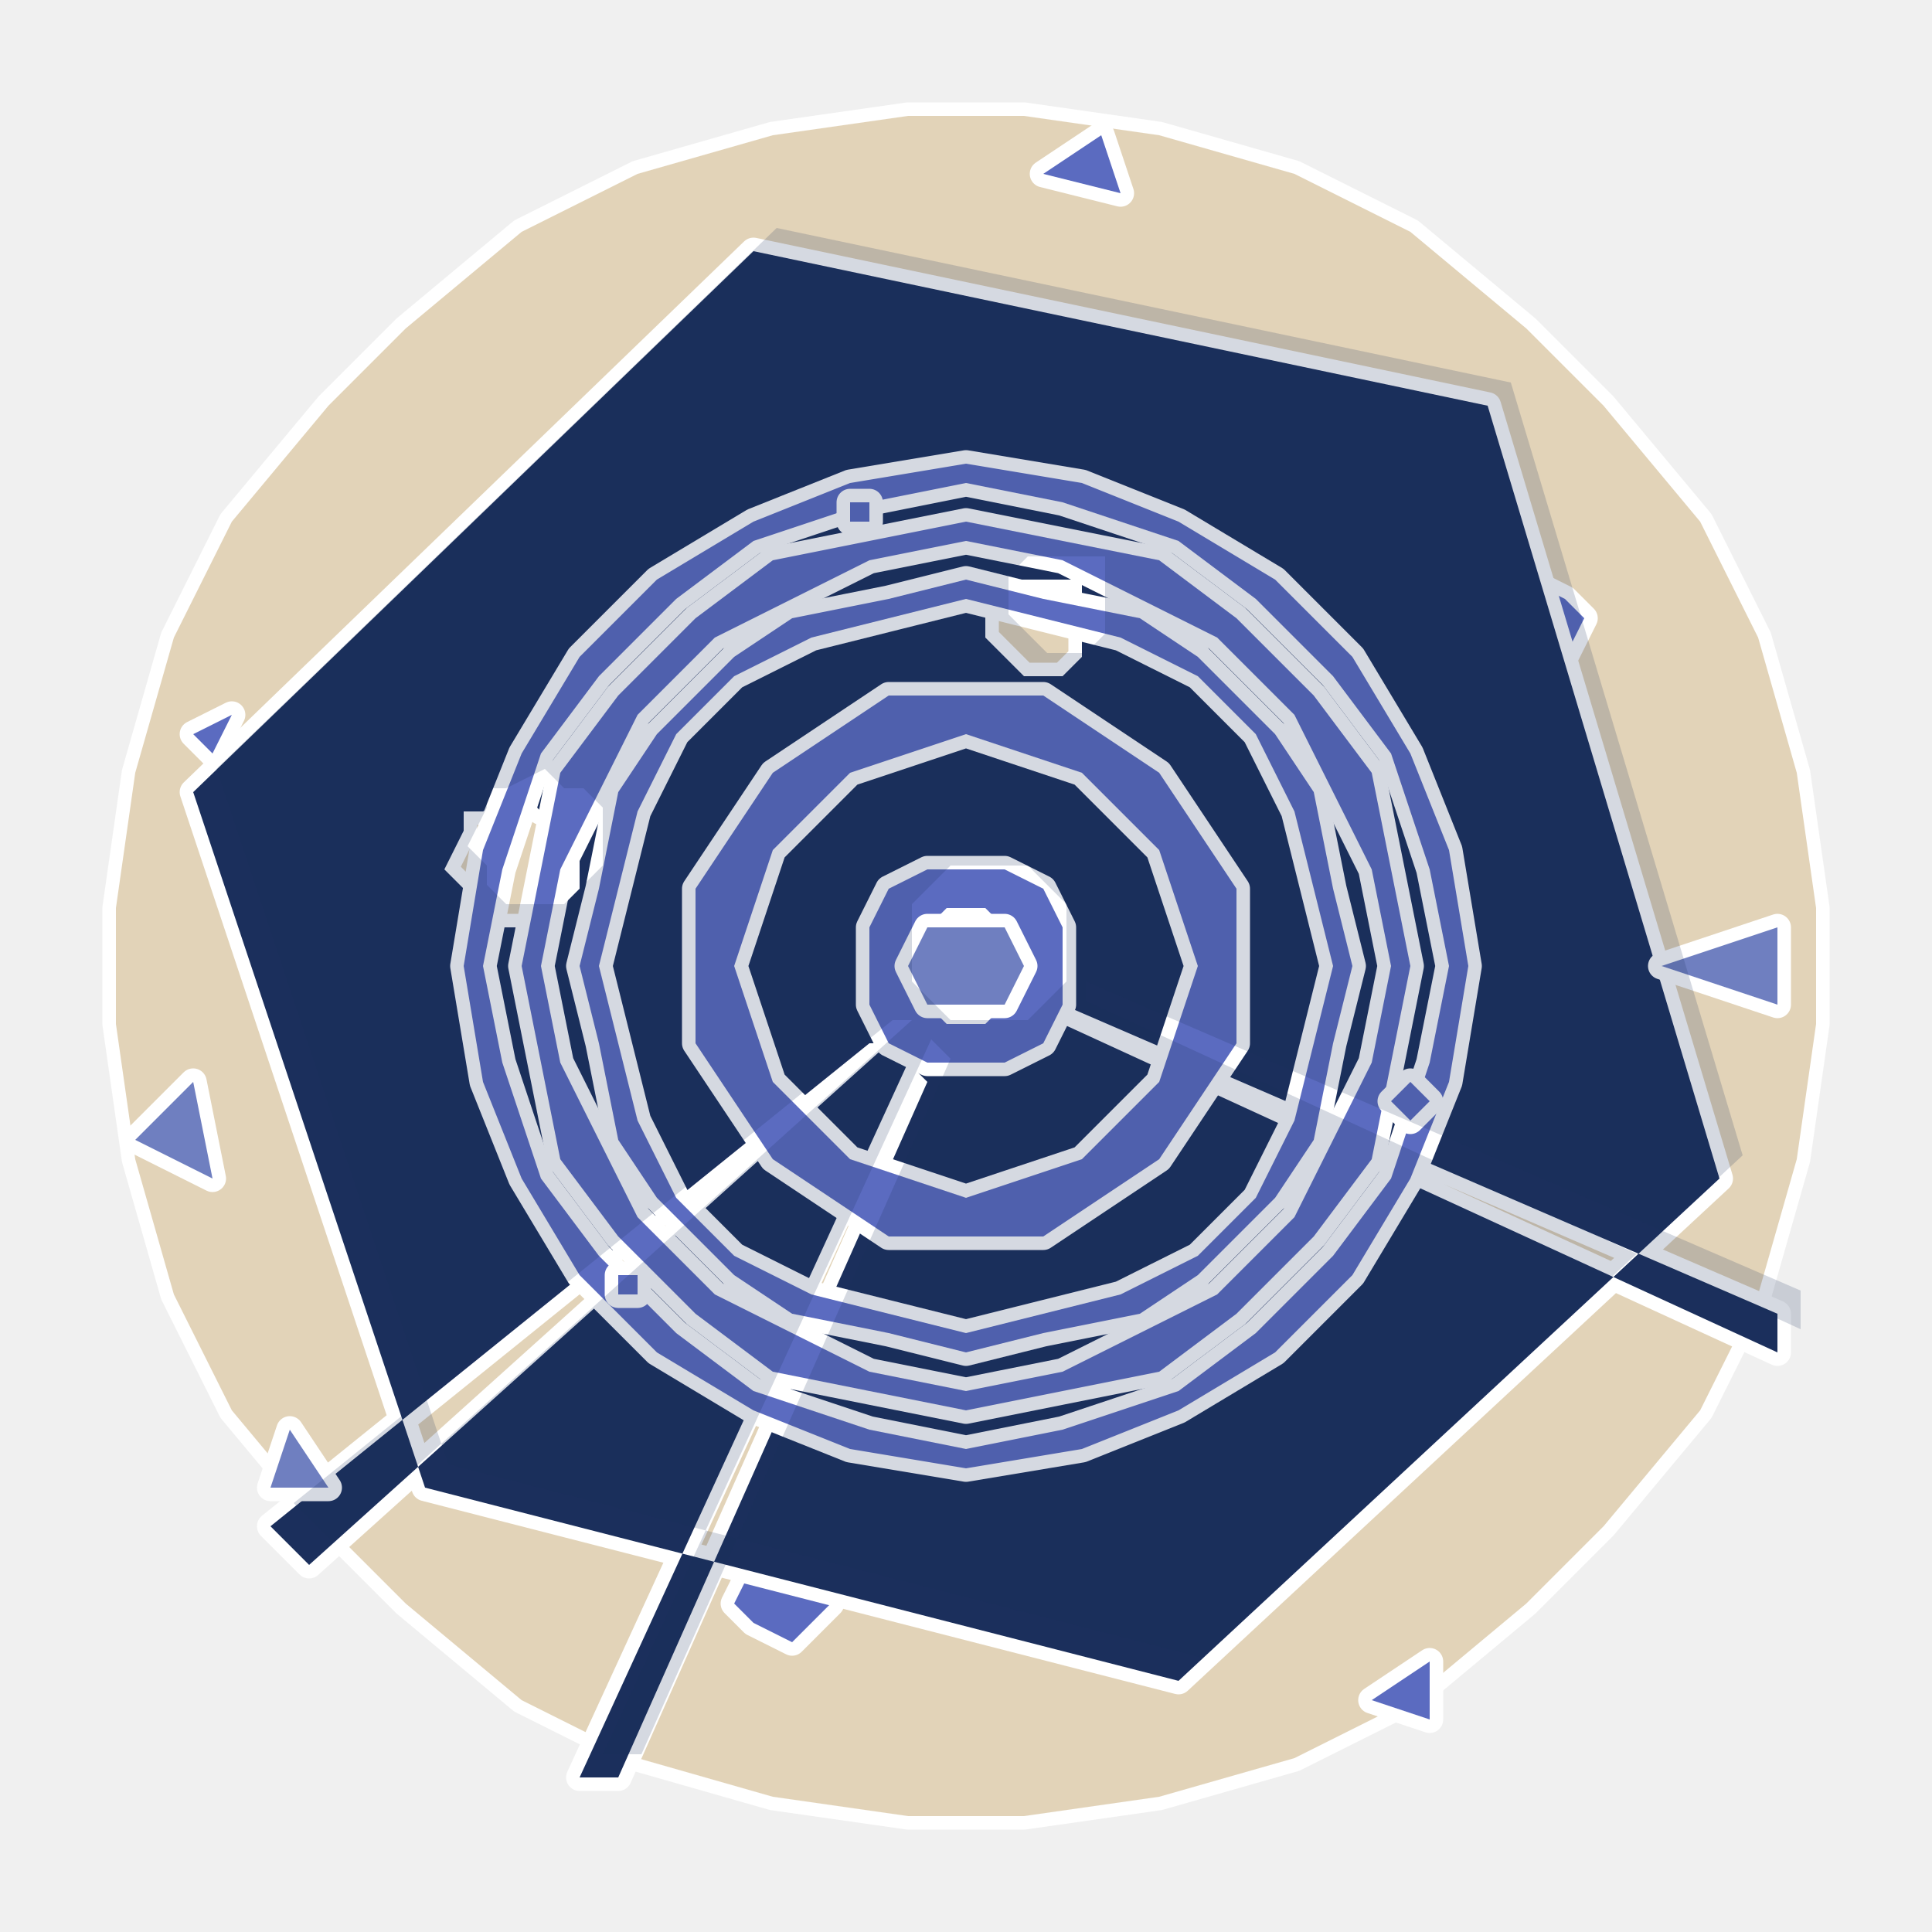
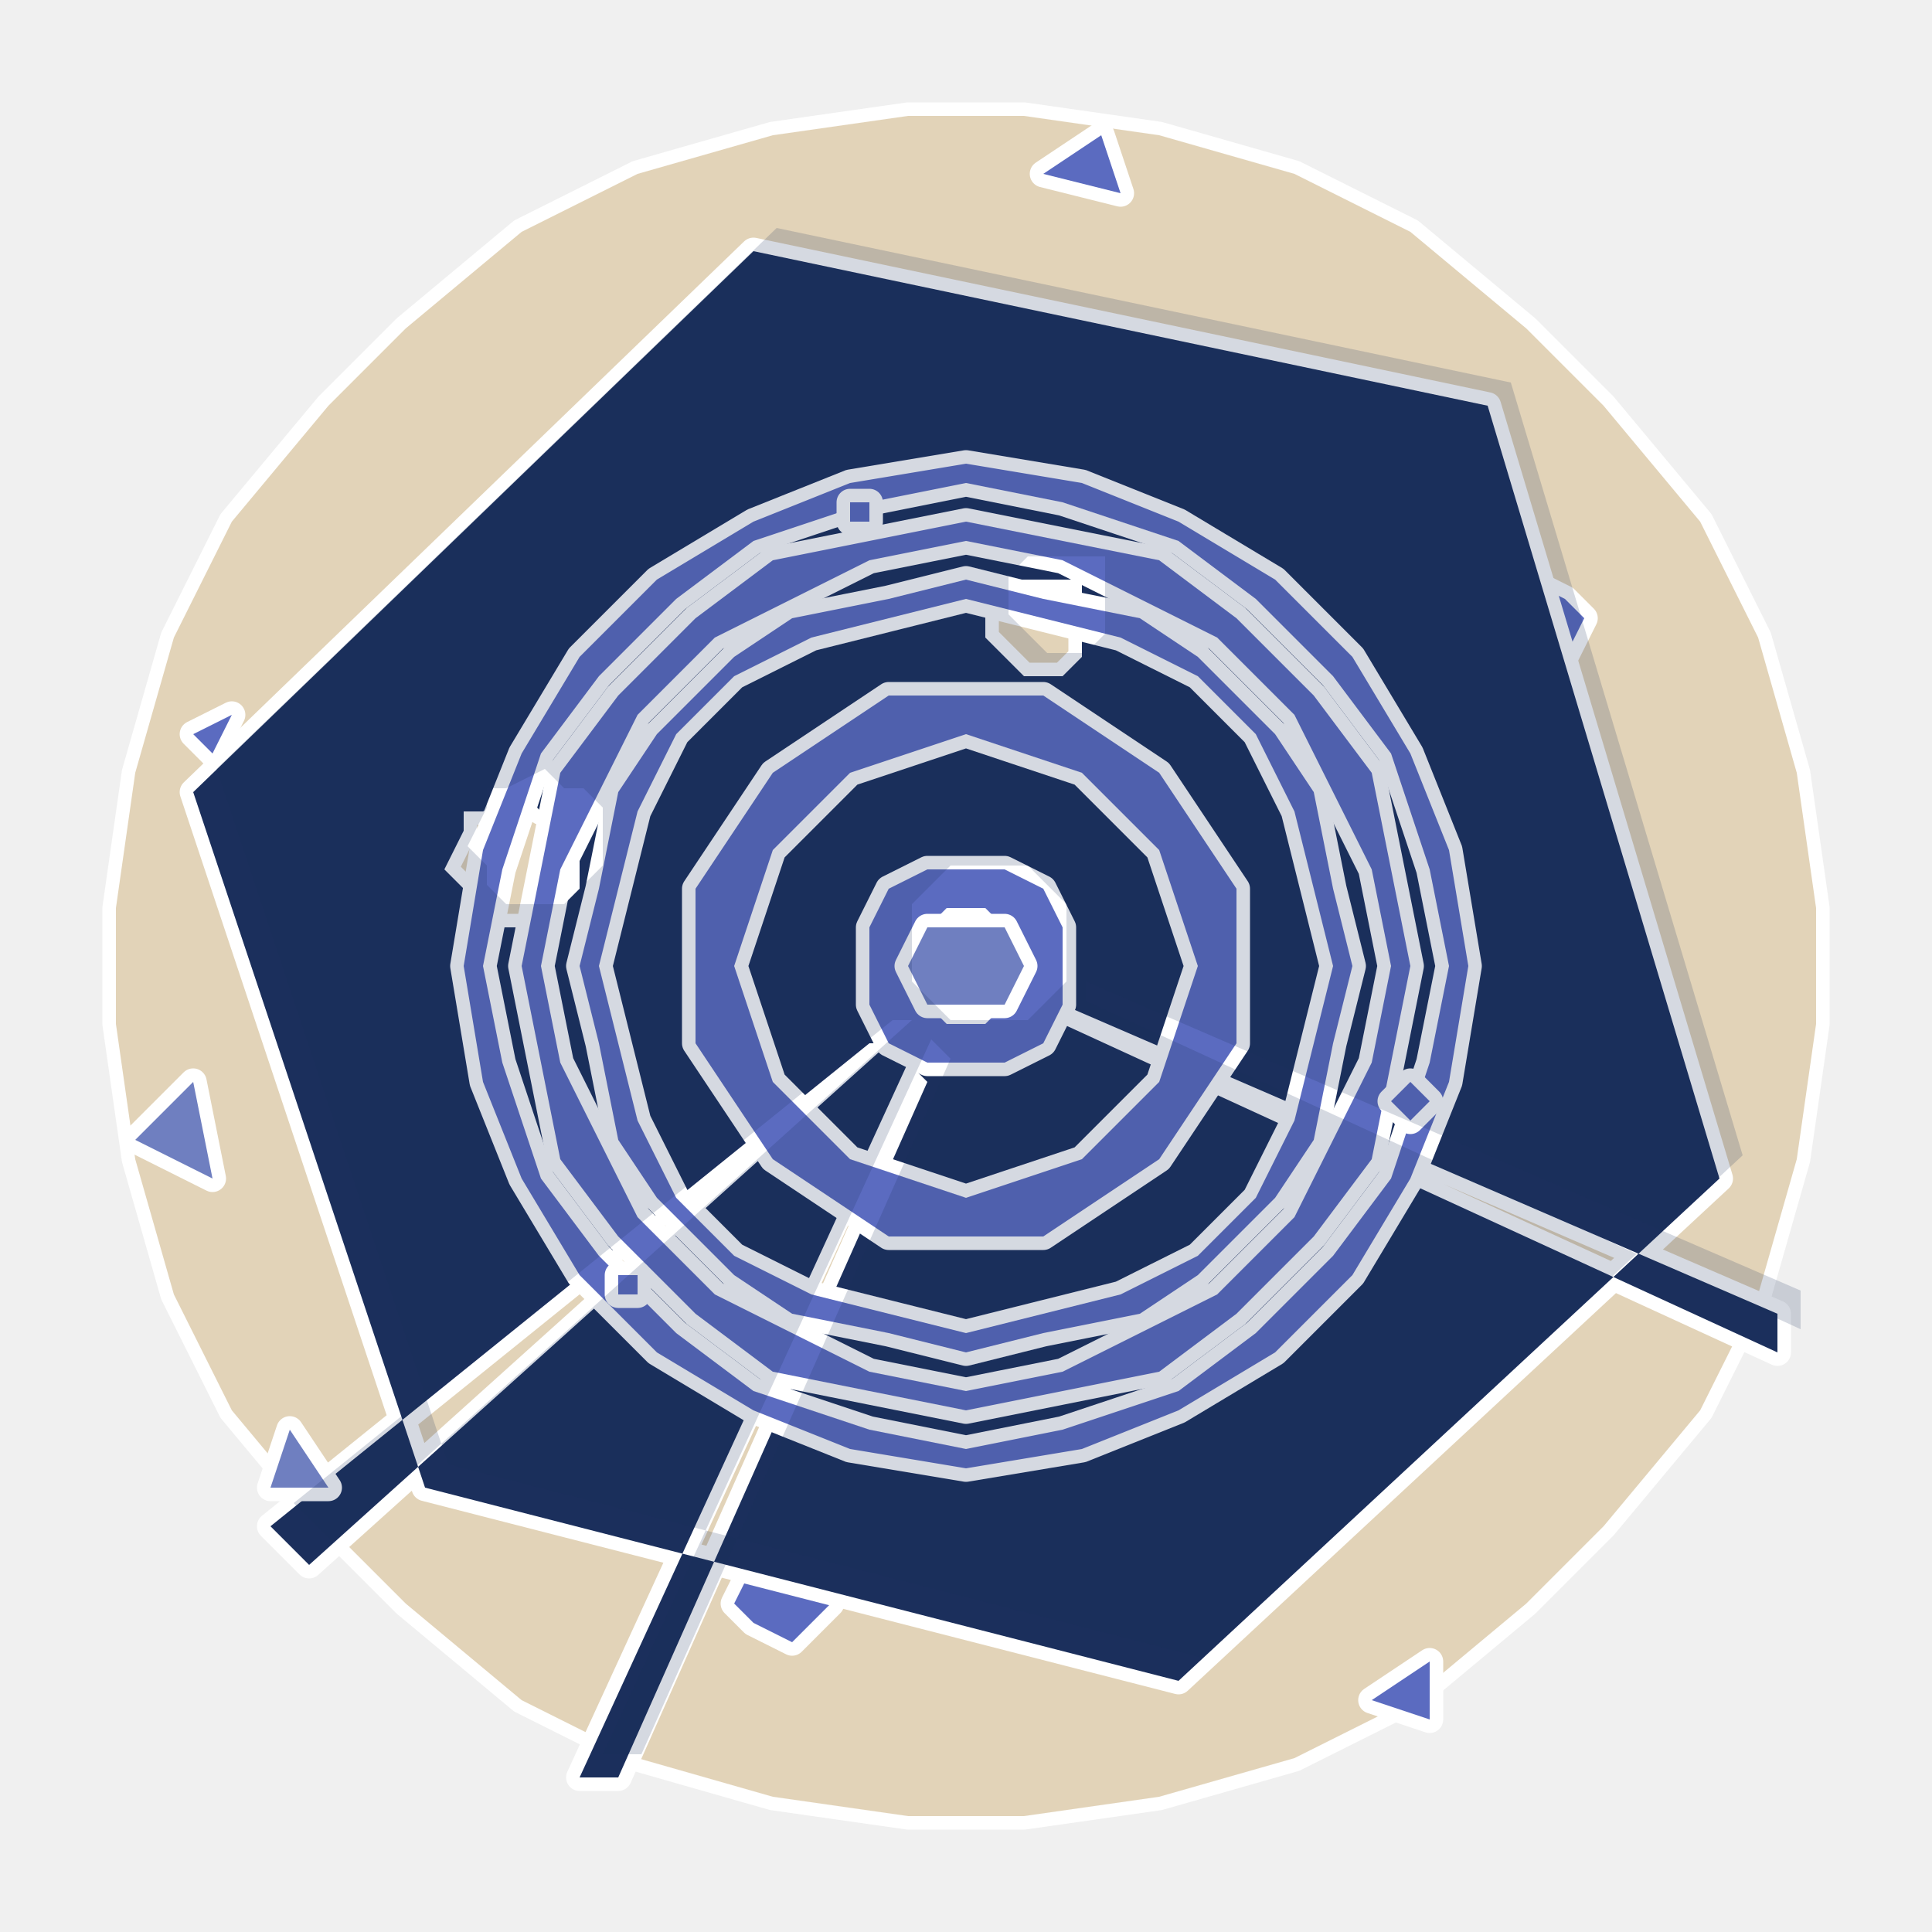
<svg xmlns="http://www.w3.org/2000/svg" viewBox="0 0 100 100" role="img" aria-label="@playform/ets-hook-dsh-convention-suggester - spike-star">
  <style>
		@media (prefers-reduced-motion: no-preference) {
			.ets-hook-dsh-convention-suggester-scene * { transform-box: view-box; transform-origin: 50% 50%; }
		.ets-hook-dsh-convention-suggester-counter { animation: ets-hook-dsh-convention-suggester-counter 27s linear -1s infinite; }
		@keyframes ets-hook-dsh-convention-suggester-counter { to { transform: rotate(-360deg); } }
		.ets-hook-dsh-convention-suggester-breathe { animation: ets-hook-dsh-convention-suggester-breathe 7s ease-in-out -1s infinite; }
		@keyframes ets-hook-dsh-convention-suggester-breathe { 50% { transform: scale(1.06); opacity: 0.85; } }
		.ets-hook-dsh-convention-suggester-fire { animation: ets-hook-dsh-convention-suggester-fire 2.7s ease-in-out infinite; }
		@keyframes ets-hook-dsh-convention-suggester-fire { 0%, 100% { opacity: 0.35; } 50% { opacity: 1; } }
		.ets-hook-dsh-convention-suggester-twinkle { animation: ets-hook-dsh-convention-suggester-twinkle 7s ease-in-out -1s infinite; }
		@keyframes ets-hook-dsh-convention-suggester-twinkle { 0%, 100% { transform: scale(0.94); opacity: 0.4; } 50% { transform: scale(1.06); opacity: 1; } }
		.ets-hook-dsh-convention-suggester-trace { animation: ets-hook-dsh-convention-suggester-trace 4s ease-in-out -1s infinite; }
		@keyframes ets-hook-dsh-convention-suggester-trace { 0%, 100% { transform: translate(0, 0); opacity: 1; } 50% { transform: translate(1.4px, -1.4px); opacity: 0.35; } }
		}
	</style>
  <defs>
    <path id="ets-hook-dsh-convention-suggester-0" d="M91,67 L88,73 L83,79 L79,83 L73,88 L67,91 L60,93 L53,94 L47,94 L40,93 L33,91 L27,88 L21,83 L17,79 L12,73 L9,67 L7,60 L6,53 L6,47 L7,40 L9,33 L12,27 L17,21 L21,17 L27,12 L33,9 L40,7 L47,6 L53,6 L60,7 L67,9 L73,12 L79,17 L83,21 L88,27 L91,33 L93,40 L94,47 L94,53 L93,60 Z" />
    <path id="ets-hook-dsh-convention-suggester-1" d="M82,32 L81,34 L79,35 L77,34 L77,32 L77,31 L79,30 L81,31 Z" />
    <path id="ets-hook-dsh-convention-suggester-2" d="M43,83 L42,84 L41,85 L39,84 L38,83 L39,81 L41,80 L42,81 Z" />
    <path id="ets-hook-dsh-convention-suggester-3" d="M85,58 L85,60 L83,61 L81,60 L81,58 L81,57 L83,56 L85,57 Z" />
    <path id="ets-hook-dsh-convention-suggester-4" d="M89,61 L61,87 L22,77 L10,41 L39,13 L77,21 Z M55,52 L92,68 L92,70 L55,53 Z M56,32 L56,33 L56,34 L55,35 L54,35 L53,35 L52,34 L51,33 L51,32 L51,31 L52,30 L53,30 L54,30 L55,30 L56,30 L56,31 Z M48,56 L32,92 L30,92 L47,55 Z M46,54 L16,81 L14,79 L45,54 Z M30,45 L30,46 L29,47 L28,48 L27,48 L25,48 L24,47 L24,46 L23,45 L24,43 L24,42 L25,42 L27,41 L28,42 L29,42 L30,43 Z M54,50 L54,52 L53,53 L52,54 L50,54 L48,54 L47,53 L46,52 L46,50 L46,48 L47,47 L48,46 L50,46 L52,46 L53,47 L54,48 Z" />
    <path id="ets-hook-dsh-convention-suggester-5" d="M64,50 L64,54 L62,57 L60,60 L57,62 L54,64 L50,64 L46,64 L43,62 L40,60 L38,57 L36,54 L36,50 L36,46 L38,43 L40,40 L43,38 L46,36 L50,36 L54,36 L57,38 L60,40 L62,43 L64,46 Z M62,50 L61,53 L60,56 L58,58 L56,60 L53,61 L50,62 L47,61 L44,60 L42,58 L40,56 L39,53 L38,50 L39,47 L40,44 L42,42 L44,40 L47,39 L50,38 L53,39 L56,40 L58,42 L60,44 L61,47 Z" />
    <path id="ets-hook-dsh-convention-suggester-6" d="M55,50 L55,52 L54,54 L52,55 L50,55 L48,55 L46,54 L45,52 L45,50 L45,48 L46,46 L48,45 L50,45 L52,45 L54,46 L55,48 Z M53,50 L53,51 L52,52 L51,53 L50,53 L49,53 L48,52 L47,51 L47,50 L47,49 L48,48 L49,47 L50,47 L51,47 L52,48 L53,49 Z" />
-     <path id="ets-hook-dsh-convention-suggester-7" d="M92,48 L86,50 L92,52 Z" />
-     <path id="ets-hook-dsh-convention-suggester-8" d="M70,50 L69,54 L68,59 L66,62 L62,66 L59,68 L54,69 L50,70 L46,69 L41,68 L38,66 L34,62 L32,59 L31,54 L30,50 L31,46 L32,41 L34,38 L38,34 L41,32 L46,31 L50,30 L54,31 L59,32 L62,34 L66,38 L68,41 L69,46 Z M69,50 L68,54 L67,58 L65,62 L62,65 L58,67 L54,68 L50,69 L46,68 L42,67 L38,65 L35,62 L33,58 L32,54 L31,50 L32,46 L33,42 L35,38 L38,35 L42,33 L46,32 L50,31 L54,32 L58,33 L62,35 L65,38 L67,42 L68,46 Z" />
-     <path id="ets-hook-dsh-convention-suggester-9" d="M73,50 L72,55 L71,60 L68,64 L64,68 L60,71 L55,72 L50,73 L45,72 L40,71 L36,68 L32,64 L29,60 L28,55 L27,50 L28,45 L29,40 L32,36 L36,32 L40,29 L45,28 L50,27 L55,28 L60,29 L64,32 L68,36 L71,40 L72,45 Z M72,50 L71,55 L69,59 L67,63 L63,67 L59,69 L55,71 L50,72 L45,71 L41,69 L37,67 L33,63 L31,59 L29,55 L28,50 L29,45 L31,41 L33,37 L37,33 L41,31 L45,29 L50,28 L55,29 L59,31 L63,33 L67,37 L69,41 L71,45 Z" />
-     <path id="ets-hook-dsh-convention-suggester-10" d="M76,50 L75,56 L73,61 L70,66 L66,70 L61,73 L56,75 L50,76 L44,75 L39,73 L34,70 L30,66 L27,61 L25,56 L24,50 L25,44 L27,39 L30,34 L34,30 L39,27 L44,25 L50,24 L56,25 L61,27 L66,30 L70,34 L73,39 L75,44 Z M75,50 L74,55 L72,61 L69,65 L65,69 L61,72 L55,74 L50,75 L45,74 L39,72 L35,69 L31,65 L28,61 L26,55 L25,50 L26,45 L28,39 L31,35 L35,31 L39,28 L45,26 L50,25 L55,26 L61,28 L65,31 L69,35 L72,39 L74,45 Z" />
-     <path id="ets-hook-dsh-convention-suggester-11" d="M74,57 L73,58 L73,58 L72,57 L73,56 L73,56 Z" />
-     <path id="ets-hook-dsh-convention-suggester-12" d="M33,66 L33,67 L32,67 L32,66 L32,66 L33,66 Z" />
-     <path id="ets-hook-dsh-convention-suggester-13" d="M45,27 L45,27 L44,27 L44,27 L44,26 L45,26 Z" />
-     <path id="ets-hook-dsh-convention-suggester-14" d="M74,86 L74,89 L71,88 Z" />
-     <path id="ets-hook-dsh-convention-suggester-15" d="M17,77 L14,77 L15,74 Z" />
-     <path id="ets-hook-dsh-convention-suggester-16" d="M11,39 L10,38 L12,37 Z" />
-     <path id="ets-hook-dsh-convention-suggester-17" d="M11,61 L7,59 L10,56 Z" />
-     <path id="ets-hook-dsh-convention-suggester-18" d="M54,9 L57,7 L58,10 Z" />
-     <path id="ets-hook-dsh-convention-suggester-19" d="M53,50 L52,52 L51,52 L49,52 L48,52 L47,50 L48,48 L49,48 L51,48 L52,48 Z" />
+     <path id="ets-hook-dsh-convention-suggester-7" d="M70,50 L69,54 L68,59 L66,62 L62,66 L59,68 L54,69 L50,70 L46,69 L41,68 L38,66 L34,62 L32,59 L31,54 L30,50 L31,46 L32,41 L34,38 L38,34 L41,32 L46,31 L50,30 L54,31 L59,32 L62,34 L66,38 L68,41 L69,46 Z M69,50 L68,54 L67,58 L65,62 L62,65 L58,67 L54,68 L50,69 L46,68 L42,67 L38,65 L35,62 L33,58 L32,54 L31,50 L32,46 L33,42 L35,38 L38,35 L42,33 L46,32 L50,31 L54,32 L58,33 L62,35 L65,38 L67,42 L68,46 Z" />
+     <path id="ets-hook-dsh-convention-suggester-8" d="M73,50 L72,55 L71,60 L68,64 L64,68 L60,71 L55,72 L50,73 L45,72 L40,71 L36,68 L32,64 L29,60 L28,55 L27,50 L28,45 L29,40 L32,36 L36,32 L40,29 L45,28 L50,27 L55,28 L60,29 L64,32 L68,36 L71,40 L72,45 Z M72,50 L71,55 L69,59 L67,63 L63,67 L59,69 L55,71 L50,72 L45,71 L41,69 L37,67 L33,63 L31,59 L29,55 L28,50 L29,45 L31,41 L33,37 L37,33 L41,31 L45,29 L50,28 L55,29 L59,31 L63,33 L67,37 L69,41 L71,45 Z" />
+     <path id="ets-hook-dsh-convention-suggester-9" d="M76,50 L75,56 L73,61 L70,66 L66,70 L61,73 L56,75 L50,76 L44,75 L39,73 L34,70 L30,66 L27,61 L25,56 L24,50 L25,44 L27,39 L30,34 L34,30 L39,27 L44,25 L50,24 L56,25 L61,27 L66,30 L70,34 L73,39 L75,44 Z M75,50 L74,55 L72,61 L69,65 L65,69 L61,72 L55,74 L50,75 L45,74 L39,72 L35,69 L31,65 L28,61 L26,55 L25,50 L26,45 L28,39 L31,35 L35,31 L39,28 L45,26 L50,25 L55,26 L61,28 L65,31 L69,35 L72,39 L74,45 Z" />
+     <path id="ets-hook-dsh-convention-suggester-10" d="M74,57 L73,58 L73,58 L72,57 L73,56 L73,56 Z" />
+     <path id="ets-hook-dsh-convention-suggester-11" d="M33,66 L33,67 L32,67 L32,66 L32,66 L33,66 Z" />
+     <path id="ets-hook-dsh-convention-suggester-12" d="M45,27 L45,27 L44,27 L44,27 L44,26 L45,26 Z" />
+     <path id="ets-hook-dsh-convention-suggester-13" d="M74,86 L74,89 L71,88 Z" />
+     <path id="ets-hook-dsh-convention-suggester-14" d="M17,77 L14,77 L15,74 Z" />
+     <path id="ets-hook-dsh-convention-suggester-15" d="M11,39 L10,38 L12,37 Z" />
+     <path id="ets-hook-dsh-convention-suggester-16" d="M11,61 L7,59 L10,56 Z" />
+     <path id="ets-hook-dsh-convention-suggester-17" d="M54,9 L57,7 L58,10 Z" />
+     <path id="ets-hook-dsh-convention-suggester-18" d="M53,50 L52,52 L51,52 L49,52 L48,52 L47,50 L48,48 L49,48 L51,48 L52,48 Z" />
  </defs>
  <g class="ets-hook-dsh-convention-suggester-scene">
    <g fill="#E2D3B8" fill-opacity="1" fill-rule="evenodd" stroke="#ffffff" stroke-width="1.4" stroke-linejoin="round" paint-order="stroke fill">
      <use class="ets-hook-dsh-convention-suggester-breathe" href="#ets-hook-dsh-convention-suggester-0" />
    </g>
    <g fill="#5B6BC0" fill-opacity="1" fill-rule="evenodd" stroke="#ffffff" stroke-width="1.4" stroke-linejoin="round" paint-order="stroke fill">
      <use class="ets-hook-dsh-convention-suggester-fire" style="animation-delay:-1.00s" href="#ets-hook-dsh-convention-suggester-1" />
      <use class="ets-hook-dsh-convention-suggester-fire" style="animation-delay:-1.18s" href="#ets-hook-dsh-convention-suggester-2" />
      <use class="ets-hook-dsh-convention-suggester-fire" style="animation-delay:-1.36s" href="#ets-hook-dsh-convention-suggester-3" />
    </g>
    <g fill="#1B2F5C" fill-opacity="1" fill-rule="evenodd" stroke="#ffffff" stroke-width="1.4" stroke-linejoin="round" paint-order="stroke fill">
      <use href="#ets-hook-dsh-convention-suggester-4" />
    </g>
    <g fill="#5B6BC0" fill-opacity="1" fill-rule="evenodd" stroke="#ffffff" stroke-width="1.4" stroke-linejoin="round" paint-order="stroke fill">
      <use class="ets-hook-dsh-convention-suggester-breathe" href="#ets-hook-dsh-convention-suggester-5" />
      <use class="ets-hook-dsh-convention-suggester-breathe" href="#ets-hook-dsh-convention-suggester-6" />
+       <use class="ets-hook-dsh-convention-suggester-breathe" href="#ets-hook-dsh-convention-suggester-7" />
+       <use class="ets-hook-dsh-convention-suggester-breathe" href="#ets-hook-dsh-convention-suggester-8" />
+       <use class="ets-hook-dsh-convention-suggester-breathe" href="#ets-hook-dsh-convention-suggester-9" />
+       <use class="ets-hook-dsh-convention-suggester-counter" href="#ets-hook-dsh-convention-suggester-10" />
+       <use class="ets-hook-dsh-convention-suggester-counter" href="#ets-hook-dsh-convention-suggester-11" />
+       <use class="ets-hook-dsh-convention-suggester-counter" href="#ets-hook-dsh-convention-suggester-12" />
+       <use class="ets-hook-dsh-convention-suggester-twinkle" href="#ets-hook-dsh-convention-suggester-13" />
    </g>
    <g fill="#6F7FC0" fill-opacity="1" fill-rule="evenodd" stroke="#ffffff" stroke-width="1.4" stroke-linejoin="round" paint-order="stroke fill">
-       <use class="ets-hook-dsh-convention-suggester-fire" style="animation-delay:-1.54s" href="#ets-hook-dsh-convention-suggester-7" />
+       <use class="ets-hook-dsh-convention-suggester-twinkle" href="#ets-hook-dsh-convention-suggester-14" />
    </g>
    <g fill="#5B6BC0" fill-opacity="1" fill-rule="evenodd" stroke="#ffffff" stroke-width="1.4" stroke-linejoin="round" paint-order="stroke fill">
-       <use class="ets-hook-dsh-convention-suggester-breathe" href="#ets-hook-dsh-convention-suggester-8" />
-       <use class="ets-hook-dsh-convention-suggester-breathe" href="#ets-hook-dsh-convention-suggester-9" />
-       <use class="ets-hook-dsh-convention-suggester-breathe" href="#ets-hook-dsh-convention-suggester-10" />
-       <use class="ets-hook-dsh-convention-suggester-counter" href="#ets-hook-dsh-convention-suggester-11" />
-       <use class="ets-hook-dsh-convention-suggester-counter" href="#ets-hook-dsh-convention-suggester-12" />
-       <use class="ets-hook-dsh-convention-suggester-counter" href="#ets-hook-dsh-convention-suggester-13" />
-       <use class="ets-hook-dsh-convention-suggester-twinkle" href="#ets-hook-dsh-convention-suggester-14" />
+       <use class="ets-hook-dsh-convention-suggester-twinkle" href="#ets-hook-dsh-convention-suggester-15" />
    </g>
    <g fill="#6F7FC0" fill-opacity="1" fill-rule="evenodd" stroke="#ffffff" stroke-width="1.4" stroke-linejoin="round" paint-order="stroke fill">
-       <use class="ets-hook-dsh-convention-suggester-twinkle" href="#ets-hook-dsh-convention-suggester-15" />
+       <use class="ets-hook-dsh-convention-suggester-twinkle" href="#ets-hook-dsh-convention-suggester-16" />
    </g>
    <g fill="#5B6BC0" fill-opacity="1" fill-rule="evenodd" stroke="#ffffff" stroke-width="1.4" stroke-linejoin="round" paint-order="stroke fill">
-       <use class="ets-hook-dsh-convention-suggester-twinkle" href="#ets-hook-dsh-convention-suggester-16" />
+       <use class="ets-hook-dsh-convention-suggester-twinkle" href="#ets-hook-dsh-convention-suggester-17" />
    </g>
    <g fill="#6F7FC0" fill-opacity="1" fill-rule="evenodd" stroke="#ffffff" stroke-width="1.4" stroke-linejoin="round" paint-order="stroke fill">
-       <use class="ets-hook-dsh-convention-suggester-twinkle" href="#ets-hook-dsh-convention-suggester-17" />
-     </g>
-     <g fill="#5B6BC0" fill-opacity="1" fill-rule="evenodd" stroke="#ffffff" stroke-width="1.4" stroke-linejoin="round" paint-order="stroke fill">
-       <use class="ets-hook-dsh-convention-suggester-twinkle" href="#ets-hook-dsh-convention-suggester-18" />
-     </g>
-     <g fill="#6F7FC0" fill-opacity="1" fill-rule="evenodd" stroke="#ffffff" stroke-width="1.4" stroke-linejoin="round" paint-order="stroke fill">
-       <use class="ets-hook-dsh-convention-suggester-breathe" href="#ets-hook-dsh-convention-suggester-19" />
+       <use class="ets-hook-dsh-convention-suggester-breathe" href="#ets-hook-dsh-convention-suggester-18" />
    </g>
    <g class="ets-hook-dsh-convention-suggester-trace" fill="#1B2F5C" fill-opacity="0.18" fill-rule="evenodd" stroke="none">
      <g transform="translate(1.2,-1.2)">
        <use href="#ets-hook-dsh-convention-suggester-4" />
      </g>
    </g>
  </g>
</svg>
